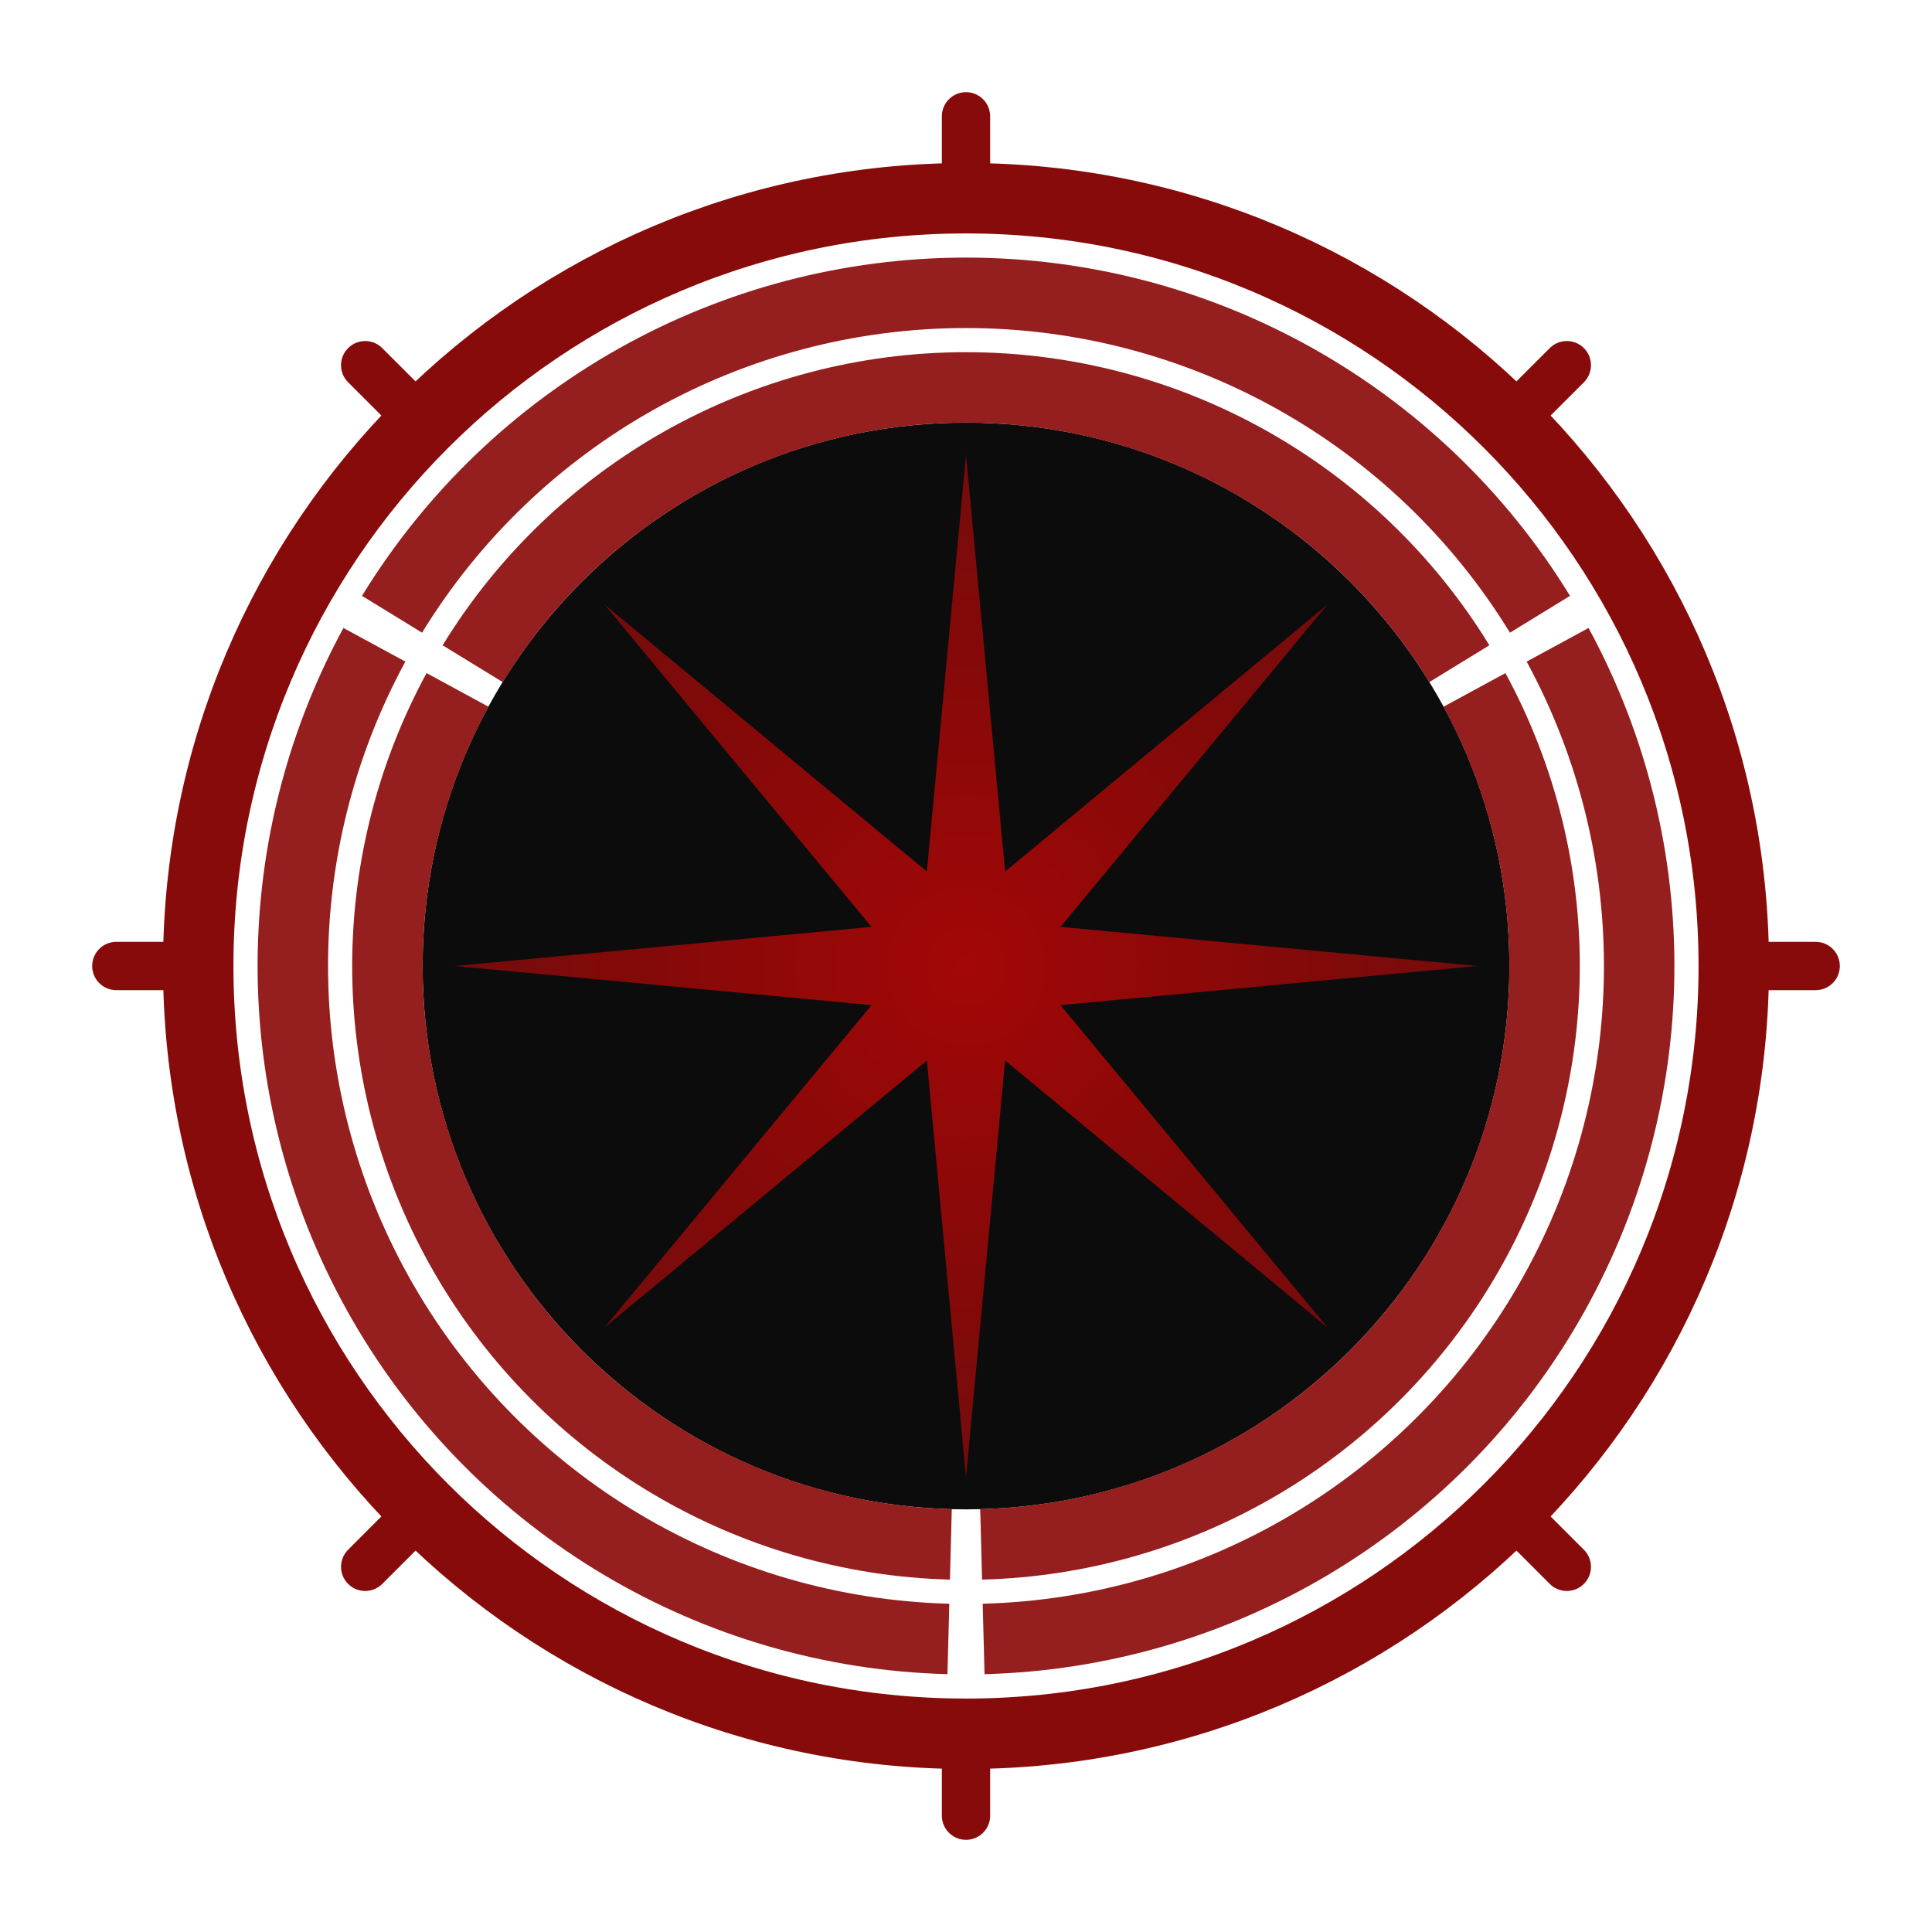
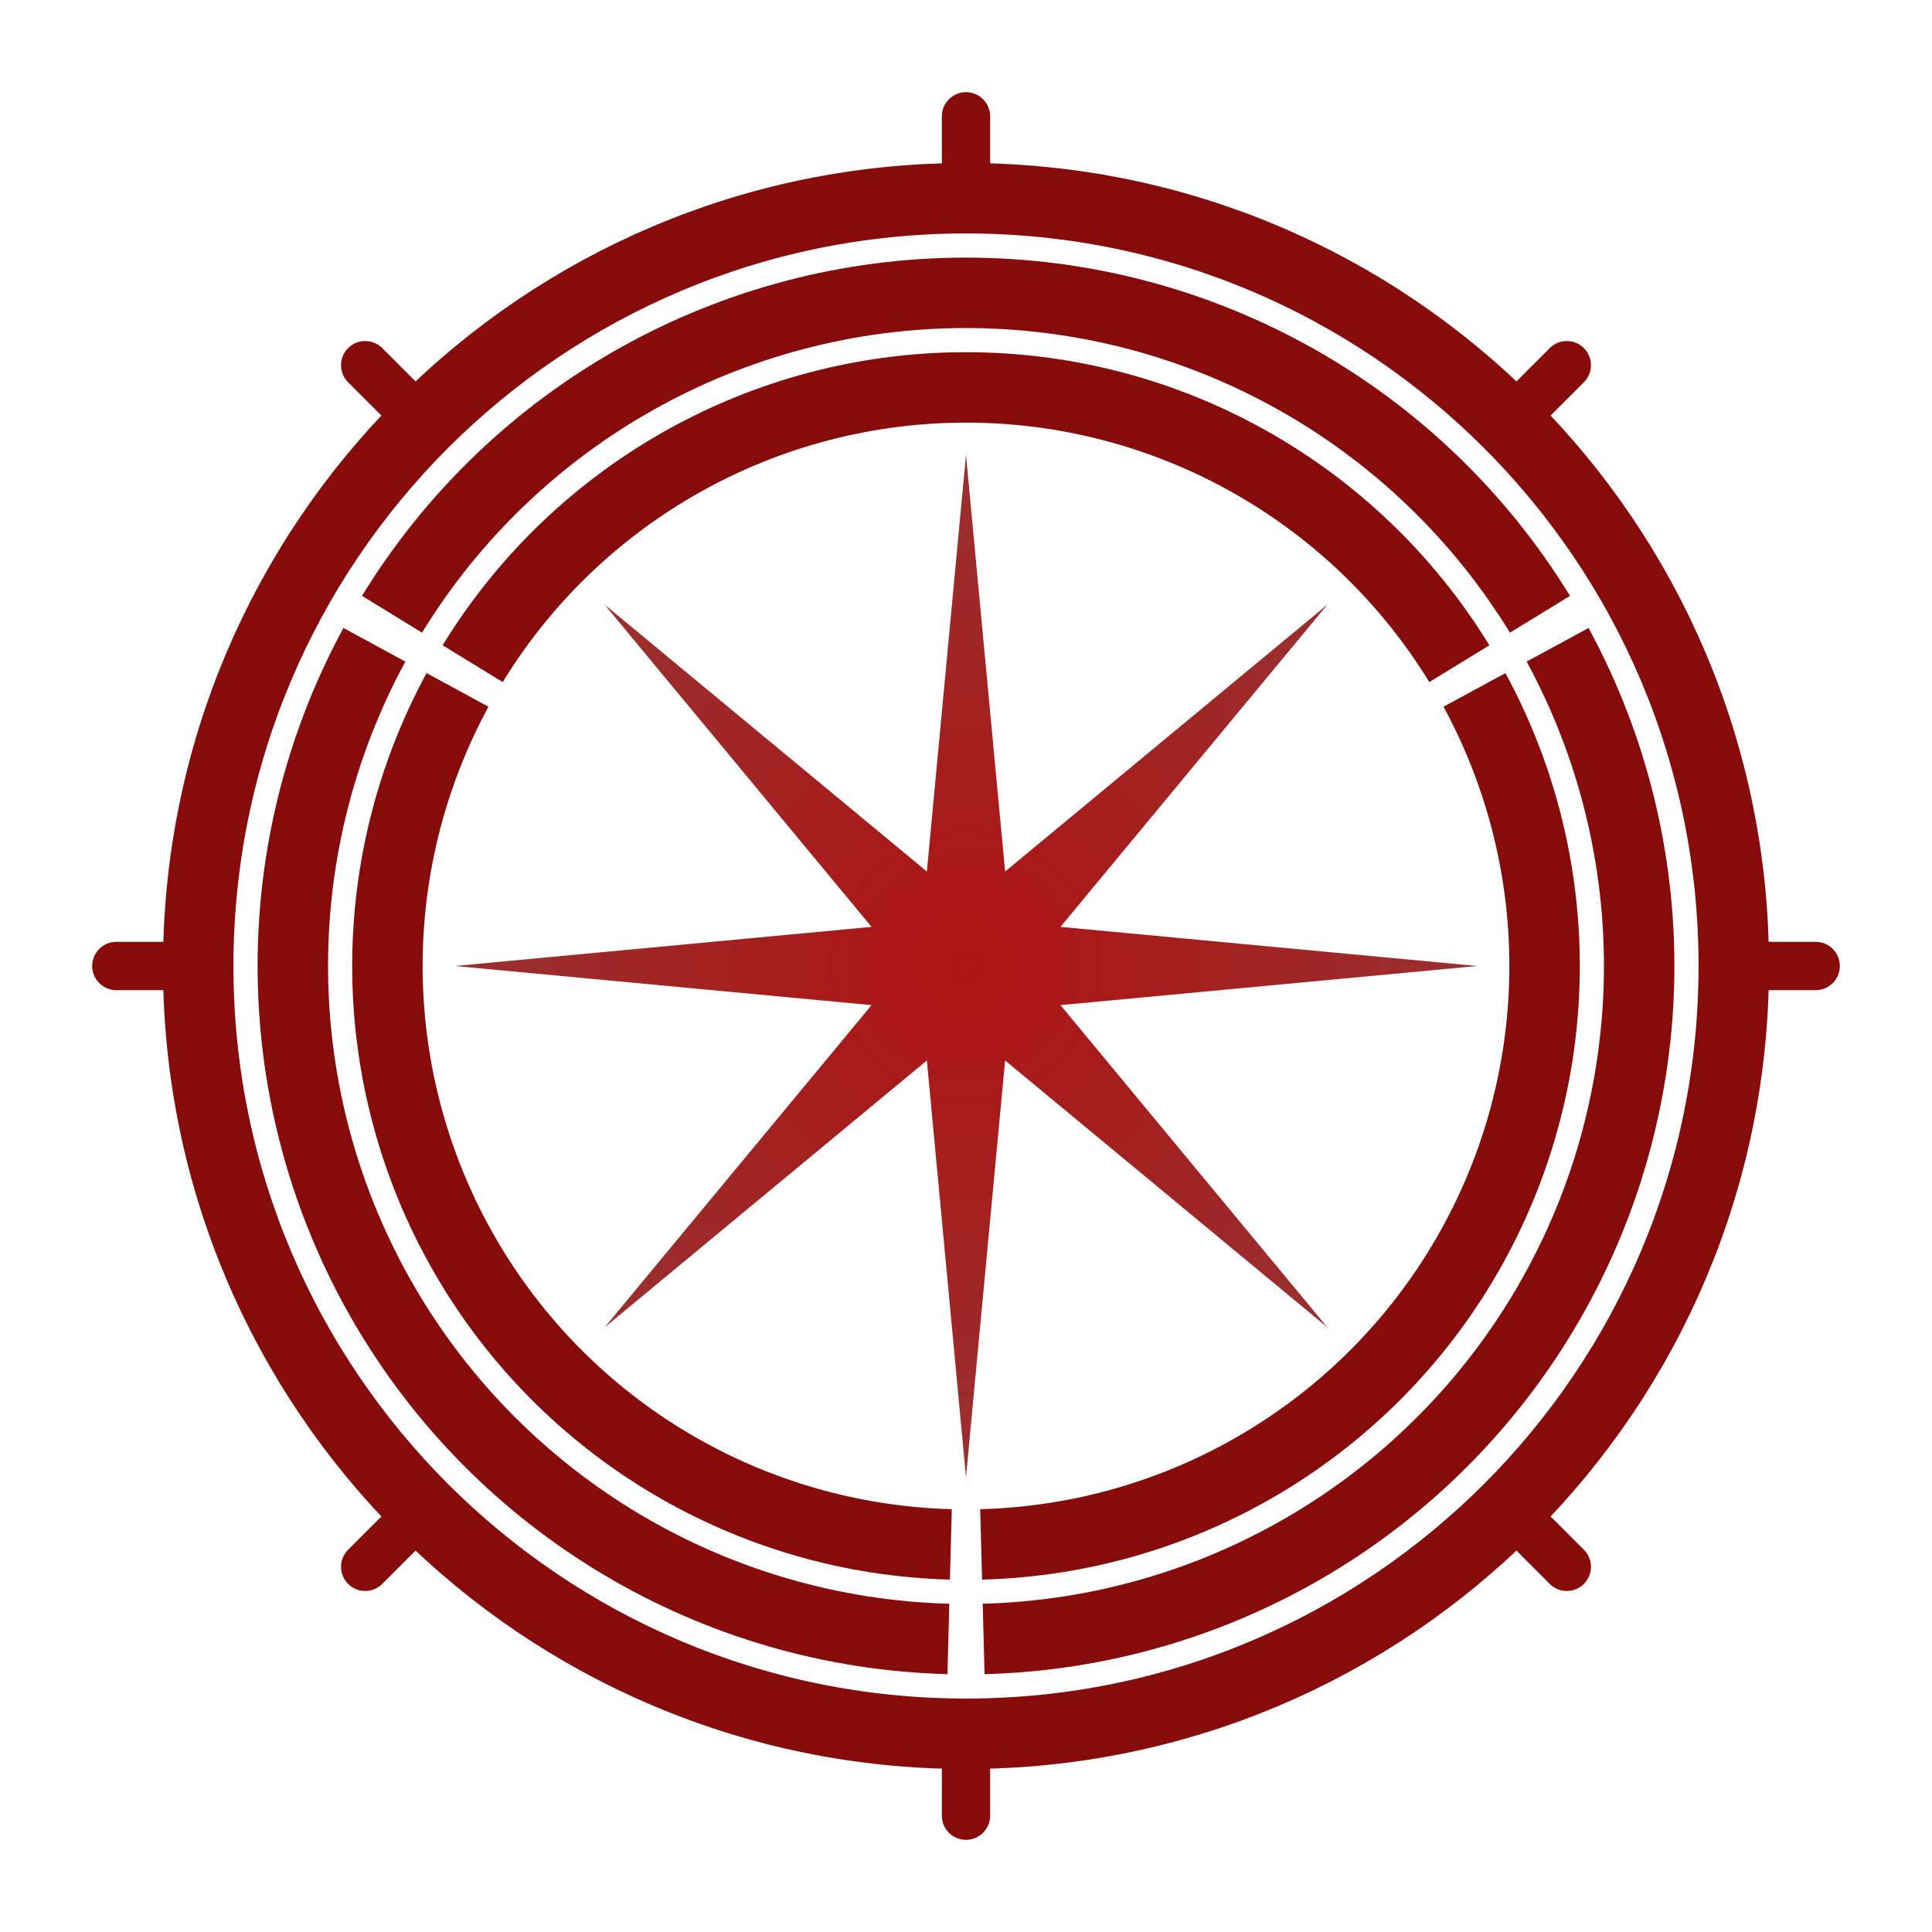
<svg xmlns="http://www.w3.org/2000/svg" width="120" height="120" viewBox="0 0 120 120" style="overflow:visible">
  <defs>
    <radialGradient id="sg-wo75m9" cx="50%" cy="50%" r="50%">
      <stop offset="0%" stop-color="hsla(0.0, 93.5%, 34.6%, 0.95)" />
      <stop offset="100%" stop-color="hsla(0.0, 85.0%, 28.6%, 0.85)" />
    </radialGradient>
  </defs>
  <line x1="60.0" y1="10.625" x2="60.0" y2="7.225" stroke="hsl(0.0, 85.0%, 28.6%)" stroke-width="3.0" stroke-linecap="round" />
  <line x1="94.913" y1="25.087" x2="97.318" y2="22.682" stroke="hsl(0.0, 85.0%, 28.6%)" stroke-width="3.0" stroke-linecap="round" />
  <line x1="109.375" y1="60.0" x2="112.775" y2="60.0" stroke="hsl(0.0, 85.0%, 28.6%)" stroke-width="3.0" stroke-linecap="round" />
  <line x1="94.913" y1="94.913" x2="97.318" y2="97.318" stroke="hsl(0.0, 85.0%, 28.6%)" stroke-width="3.0" stroke-linecap="round" />
  <line x1="60.0" y1="109.375" x2="60.0" y2="112.775" stroke="hsl(0.0, 85.0%, 28.6%)" stroke-width="3.0" stroke-linecap="round" />
  <line x1="25.087" y1="94.913" x2="22.682" y2="97.318" stroke="hsl(0.0, 85.0%, 28.6%)" stroke-width="3.0" stroke-linecap="round" />
  <line x1="10.625" y1="60" x2="7.225" y2="60" stroke="hsl(0.0, 85.0%, 28.6%)" stroke-width="3.0" stroke-linecap="round" />
  <line x1="25.087" y1="25.087" x2="22.682" y2="22.682" stroke="hsl(0.0, 85.0%, 28.6%)" stroke-width="3.0" stroke-linecap="round" />
-   <circle cx="60.0" cy="60.0" r="33.75" fill="hsl(0.0, 4%, 5%)" />
+   <circle cx="60.0" cy="60.0" r="33.75" fill="none" />
  <path d="M60.0,28.25L62.43,54.133L82.451,37.549L65.867,57.57L91.75,60.0L65.867,62.43L82.451,82.451L62.43,65.867L60.0,91.75L57.57,65.867L37.549,82.451L54.133,62.43L28.25,60L54.133,57.57L37.549,37.549L57.57,54.133Z" fill="url(#sg-wo75m9)" stroke="none" />
-   <path d="M27.493,40.08 A38.125,38.125 0 0,1 92.507,40.08 L88.777,42.366 A33.75,33.75 0 0,0 31.223,42.366 Z" fill="hsla(0.0, 76.5%, 31.9%, 0.95)" />
-   <path d="M22.484,37.01 A44.0,44.0 0 0,1 97.516,37.01 L93.786,39.296 A39.625,39.625 0 0,0 26.214,39.296 Z" fill="hsla(0.0, 76.5%, 31.9%, 0.95)" />
-   <path d="M93.505,41.808 A38.125,38.125 0 0,1 60.998,98.112 L60.883,93.738 A33.75,33.75 0 0,0 89.66,43.896 Z" fill="hsla(0.0, 76.5%, 31.9%, 0.95)" />
-   <path d="M98.668,39.005 A44.0,44.0 0 0,1 61.152,103.985 L61.037,99.611 A39.625,39.625 0 0,0 94.823,41.093 Z" fill="hsla(0.0, 76.5%, 31.9%, 0.95)" />
-   <path d="M59.002,98.112 A38.125,38.125 0 0,1 26.495,41.808 L30.34,43.896 A33.75,33.75 0 0,0 59.117,93.738 Z" fill="hsla(0.0, 76.5%, 31.9%, 0.95)" />
-   <path d="M58.848,103.985 A44.0,44.0 0 0,1 21.332,39.005 L25.177,41.093 A39.625,39.625 0 0,0 58.963,99.611 Z" fill="hsla(0.0, 76.5%, 31.9%, 0.95)" />
+   <path d="M27.493,40.08 A38.125,38.125 0 0,1 92.507,40.08 L88.777,42.366 A33.75,33.75 0 0,0 31.223,42.366 Z" fill="hsl(0.0, 85.0%, 28.6%)" />
+   <path d="M22.484,37.01 A44.0,44.0 0 0,1 97.516,37.01 L93.786,39.296 A39.625,39.625 0 0,0 26.214,39.296 Z" fill="hsl(0.0, 85.0%, 28.6%)" />
+   <path d="M93.505,41.808 A38.125,38.125 0 0,1 60.998,98.112 L60.883,93.738 A33.75,33.75 0 0,0 89.66,43.896 Z" fill="hsl(0.0, 85.0%, 28.6%)" />
+   <path d="M98.668,39.005 A44.0,44.0 0 0,1 61.152,103.985 L61.037,99.611 A39.625,39.625 0 0,0 94.823,41.093 Z" fill="hsl(0.0, 85.0%, 28.6%)" />
+   <path d="M59.002,98.112 A38.125,38.125 0 0,1 26.495,41.808 L30.34,43.896 A33.75,33.75 0 0,0 59.117,93.738 Z" fill="hsl(0.0, 85.0%, 28.6%)" />
+   <path d="M58.848,103.985 A44.0,44.0 0 0,1 21.332,39.005 L25.177,41.093 A39.625,39.625 0 0,0 58.963,99.611 Z" fill="hsl(0.0, 85.0%, 28.6%)" />
  <circle cx="60.0" cy="60.0" r="47.688" fill="none" stroke="hsl(0.0, 85.0%, 28.6%)" stroke-width="4.375" />
</svg>
